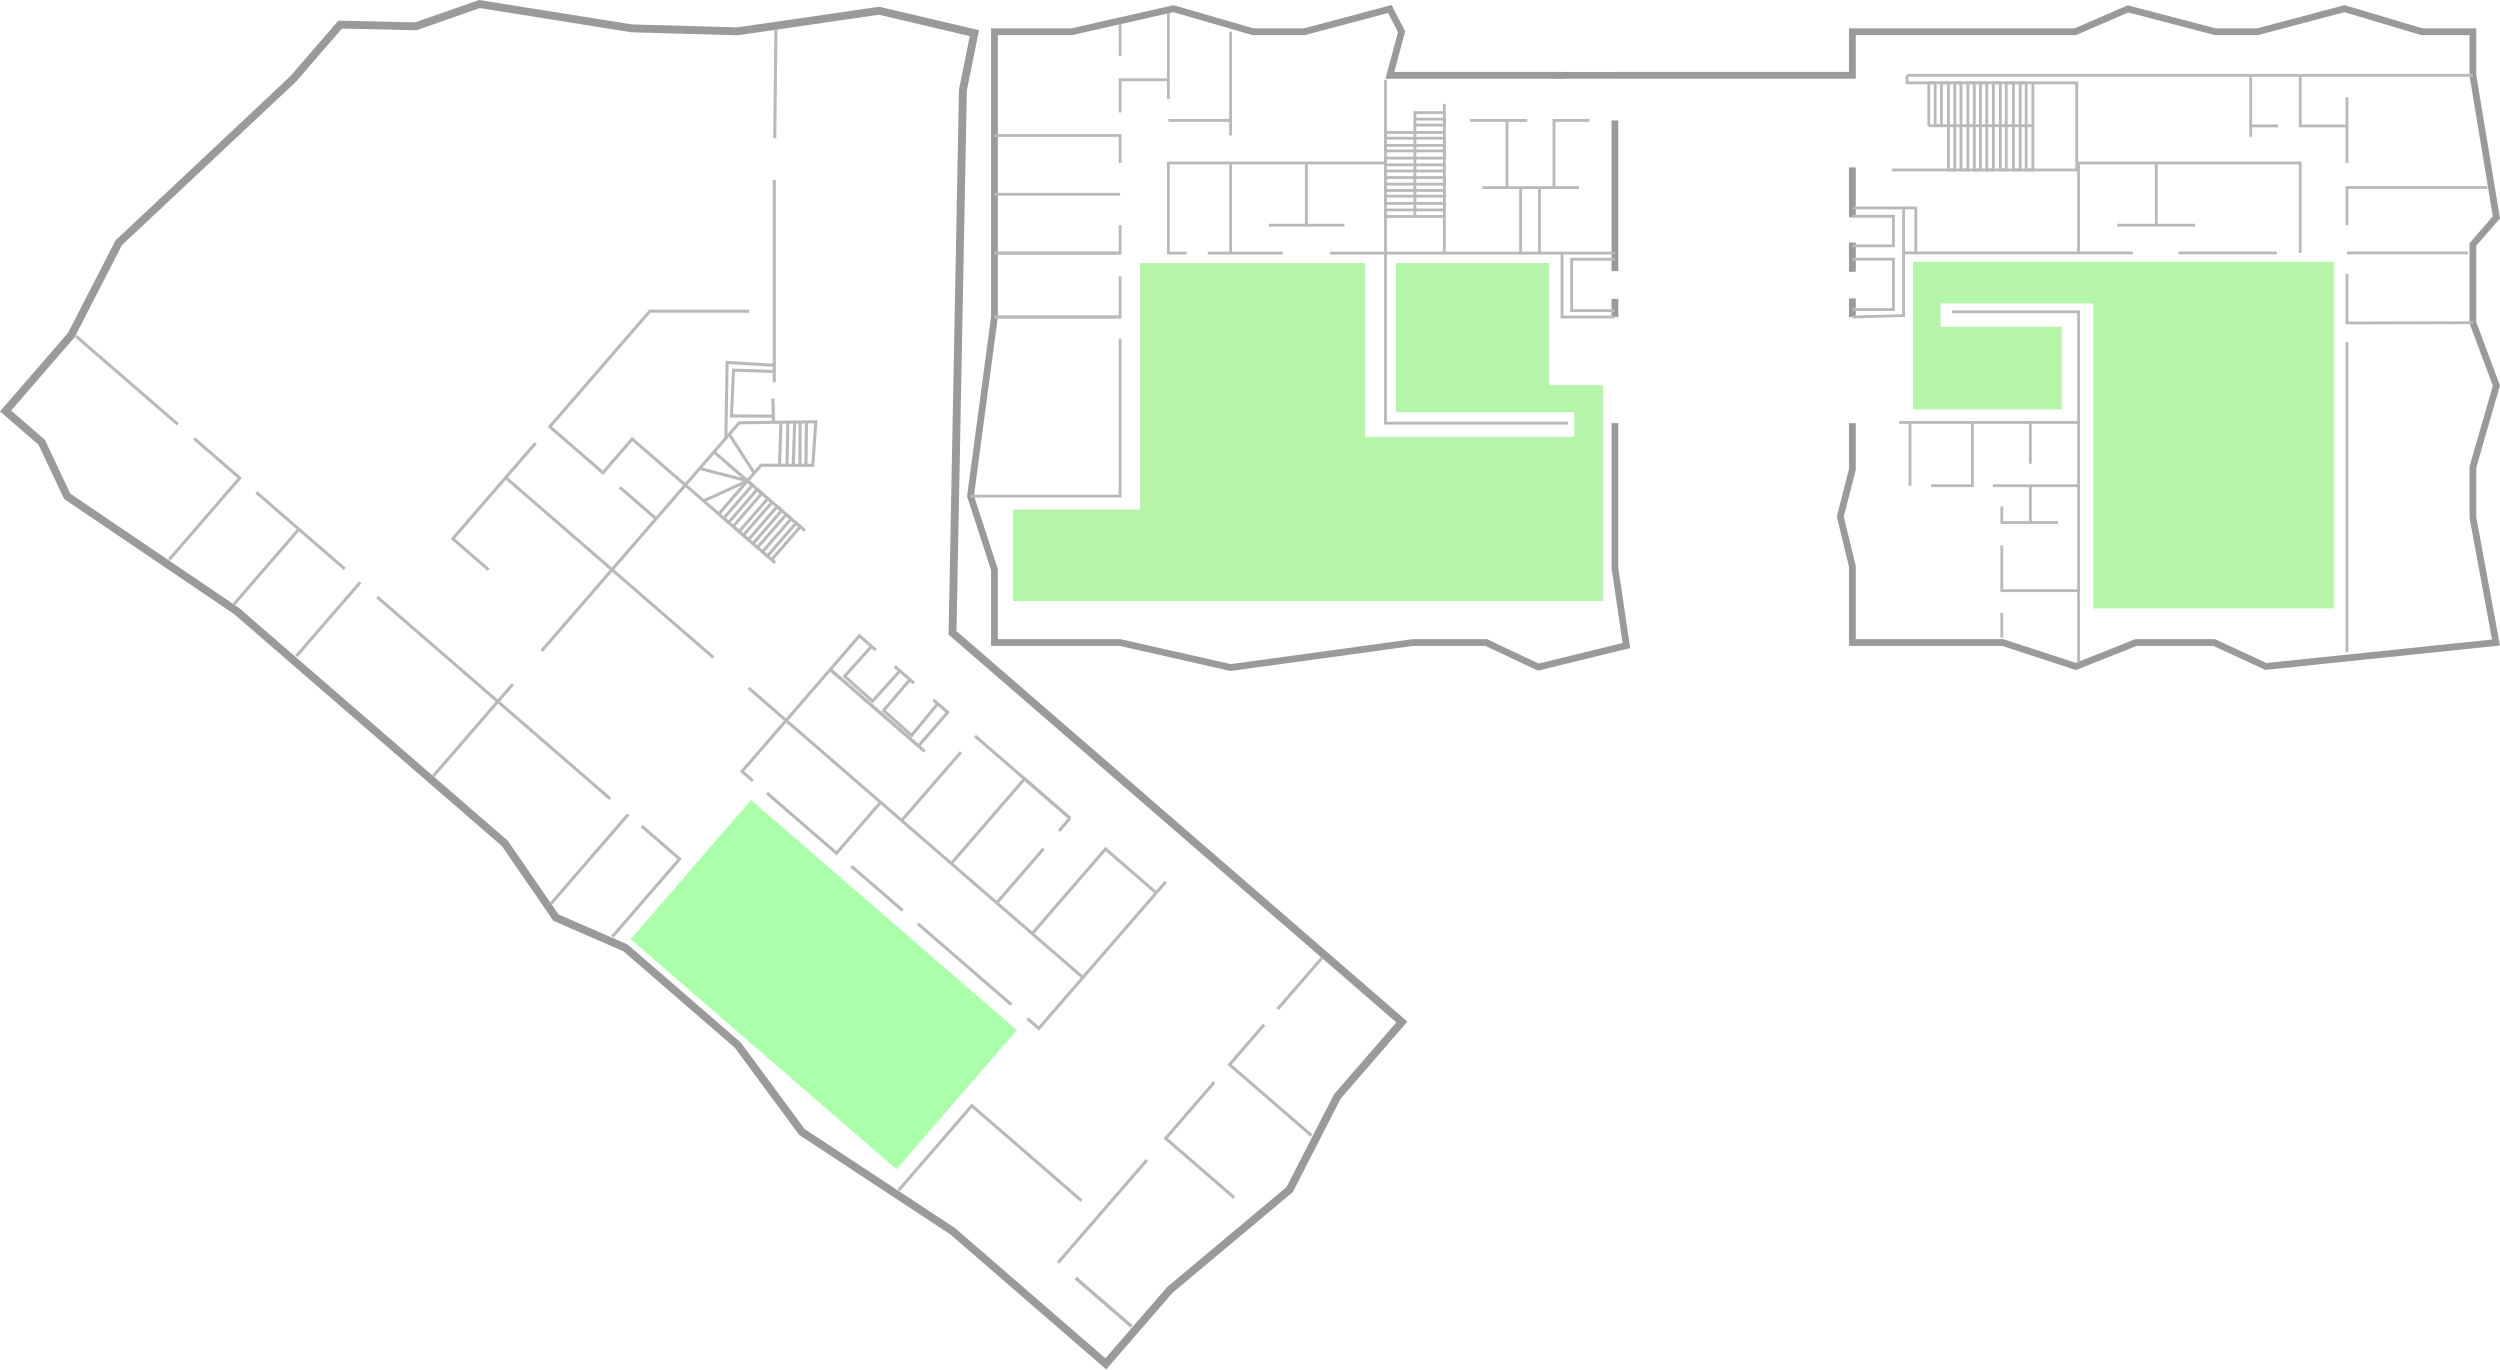
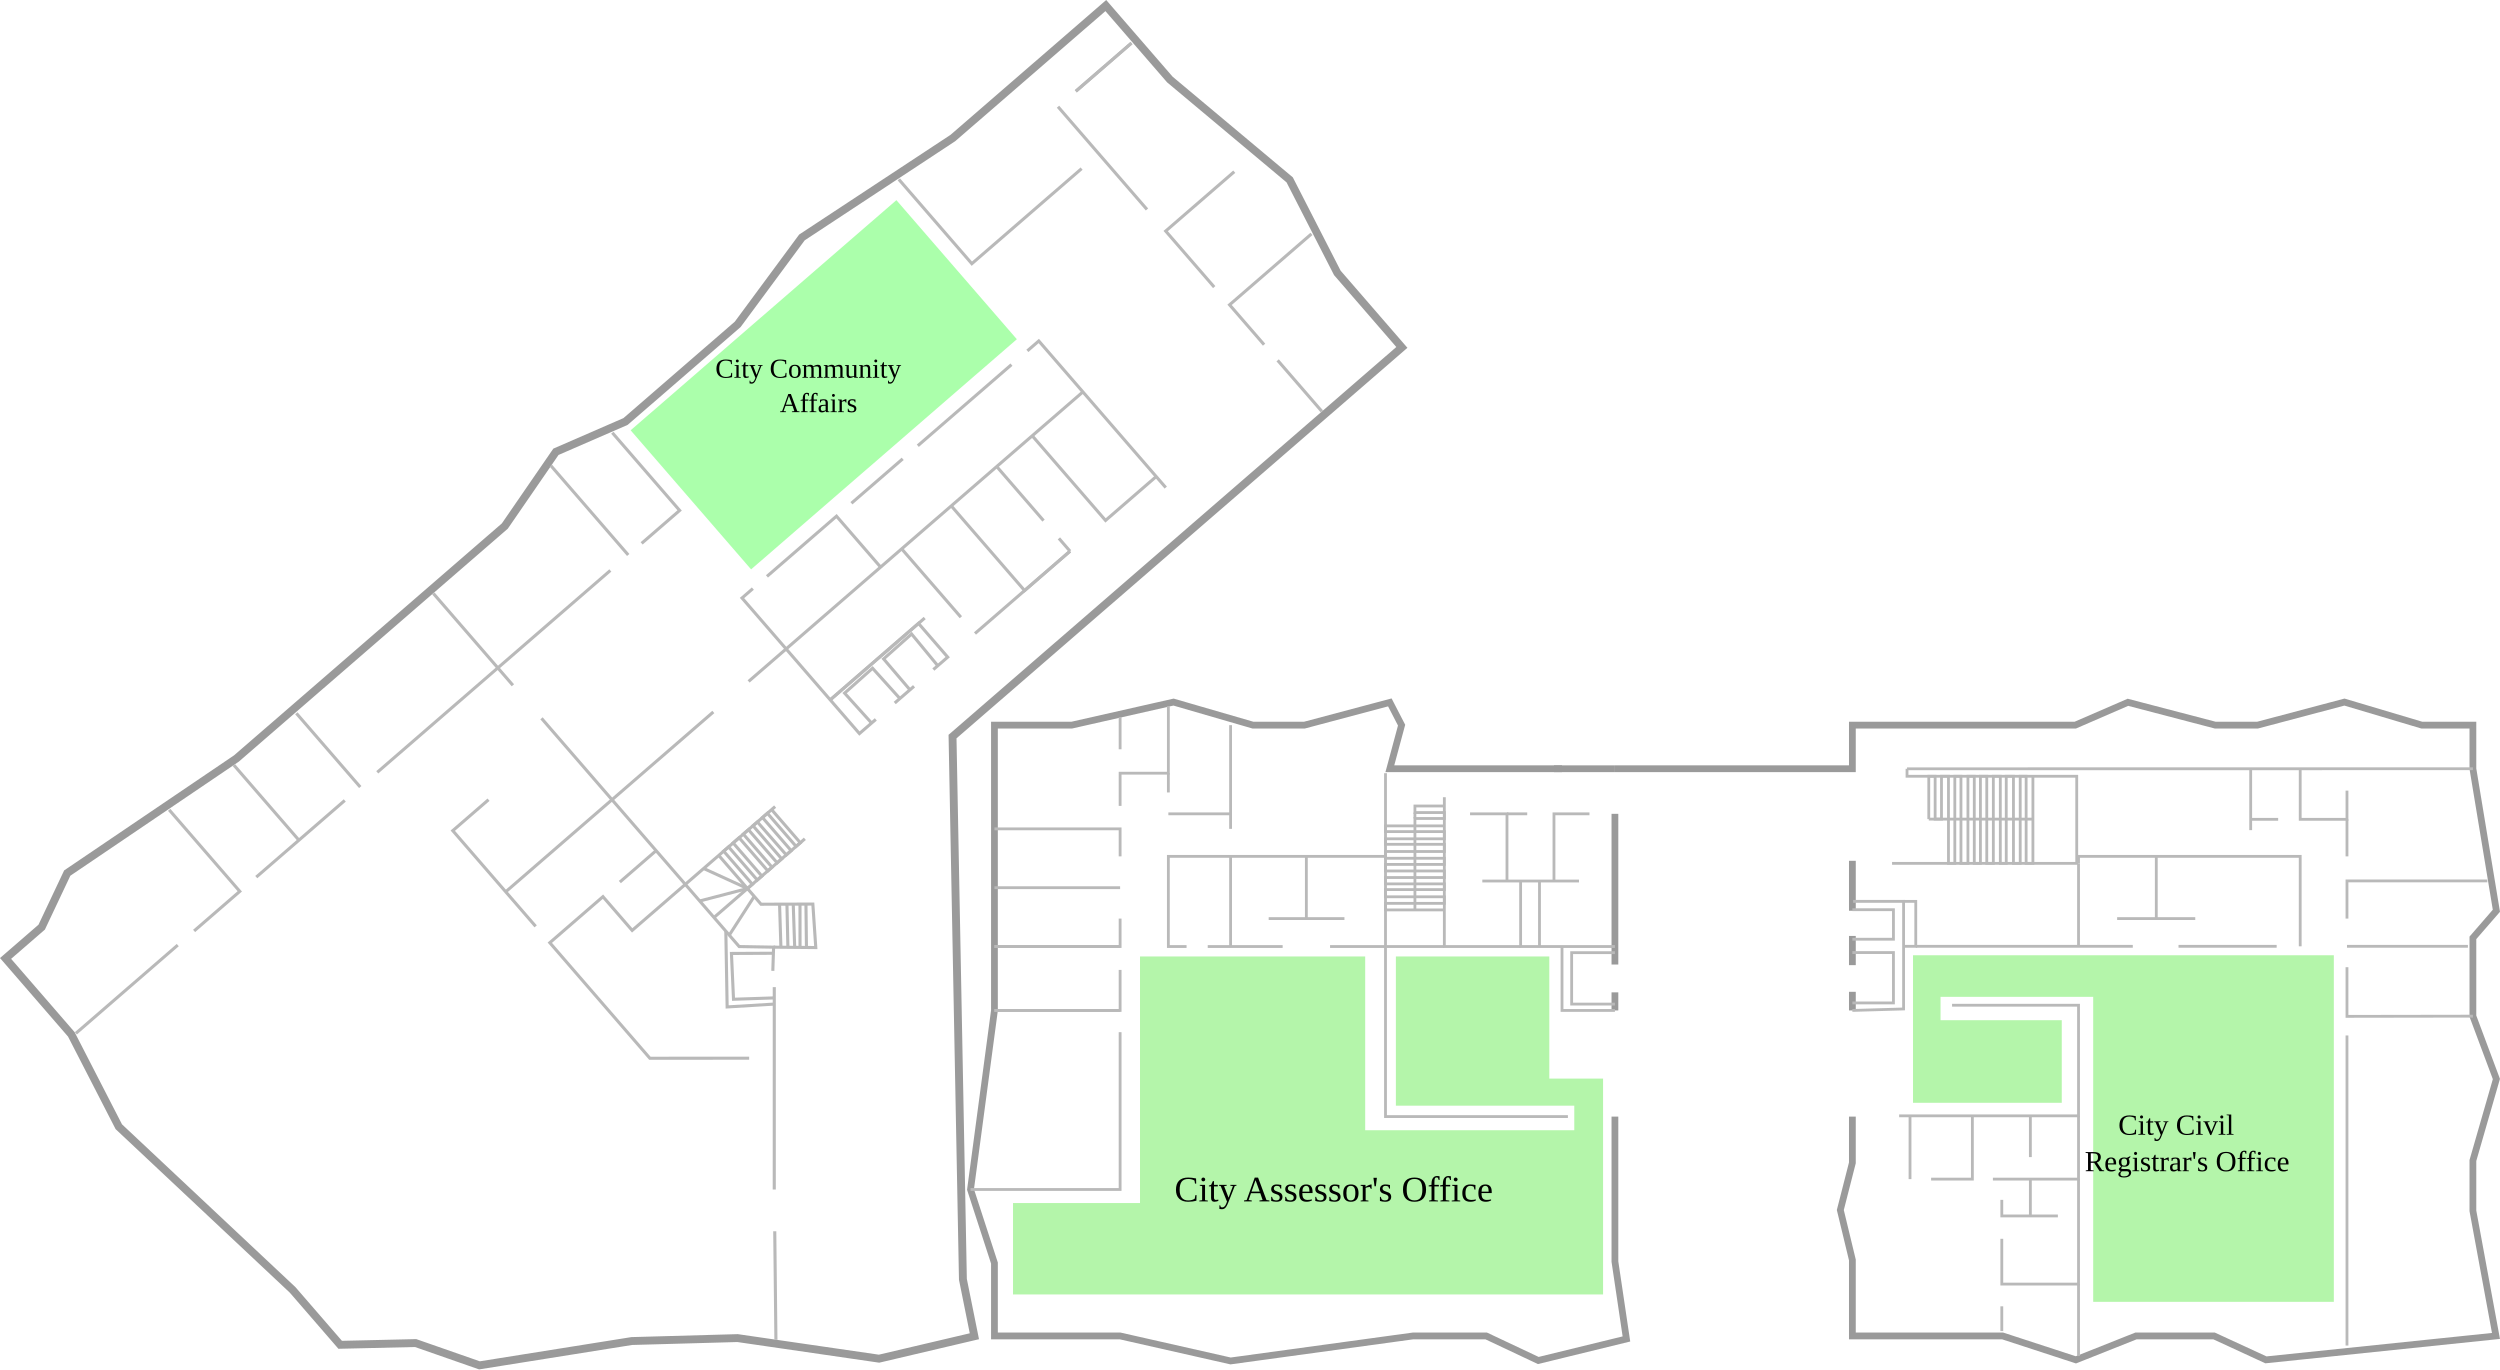
<svg xmlns="http://www.w3.org/2000/svg" width="272.129mm" height="149.062mm" viewBox="0 0 1028.519 563.383" version="1.1" id="svg1" xml:space="preserve">
  <defs id="defs1" />
  <g id="layer1" transform="translate(-36.9532,-157.51)">
-     <g id="g3" transform="matrix(1.126438,0,0,1.126438,-4.672309,-45.20174)">
-       <g id="g1" transform="matrix(0.5453988,0,0,0.5453988,367.3611,73.90364)">
+     <g id="g3" transform="matrix(1.126438,0,0,-1.126438,-4.672309,923.6049)">
+       <g id="g1" transform="matrix(0.5453988,0,0,-0.5453988,367.3611,532.9042)">
        <g id="layer2">
          <path style="fill:#6bec56;fill-opacity:0;stroke:#9a9a9a;stroke-width:4.535;stroke-dasharray:none;stroke-opacity:1" d="M 440.198,244.901 H 324.905 l 7.866,-29.195 -7.866,-15.235 -57.257,15.235 H 233.279 L 180.062,200.257 111.821,215.706 H 60.129 V 406.751 L 44.094,526.65 60.129,575.934 v 48.79 h 84.147 l 73.98,16.751 122.173,-16.751 h 49.005 l 34.875,16.45 59.026,-14.431 -7.706,-51.811 v -97.108" id="path25" />
          <path style="fill:#6bec56;fill-opacity:0;stroke:#9a9a9a;stroke-width:4.535;stroke-dasharray:none;stroke-opacity:1" d="M 475.629,406.751 V 394.646" id="path26" />
          <path style="fill:#6bec56;fill-opacity:0;stroke:#9a9a9a;stroke-width:4.535;stroke-dasharray:none;stroke-opacity:1" d="M 475.629,376.006 V 275.088" id="path27" />
          <path style="fill:#6bec56;fill-opacity:0;stroke:#9a9a9a;stroke-width:4.535;stroke-dasharray:none;stroke-opacity:1" d="M 475.629,244.901 H 434.812" id="path28" />
          <path style="fill:#6bec56;fill-opacity:0;stroke:#b9b9b9;stroke-width:1.89;stroke-dasharray:none;stroke-opacity:1" d="m 458.583,275.088 h -23.77 v 44.998" id="path29" />
          <path style="fill:#6bec56;fill-opacity:0;stroke:#b9b9b9;stroke-width:1.89;stroke-dasharray:none;stroke-opacity:1" d="M 451.568,320.086 H 386.829" id="path30" />
          <path style="fill:#6bec56;fill-opacity:0;stroke:#b9b9b9;stroke-width:1.89;stroke-dasharray:none;stroke-opacity:1" d="m 378.611,275.088 h 24.738 v 44.998" id="path31" />
          <path style="fill:#6bec56;fill-opacity:0;stroke:#b9b9b9;stroke-width:1.89;stroke-dasharray:none;stroke-opacity:1" d="m 403.35,275.088 h 13.544" id="path32" />
          <path style="fill:#6bec56;fill-opacity:0;stroke:#b9b9b9;stroke-width:1.89;stroke-dasharray:none;stroke-opacity:1" d="m 412.484,320.086 v 43.864 h 63.145" id="path33" />
          <path style="fill:#6bec56;fill-opacity:0;stroke:#b9b9b9;stroke-width:1.89;stroke-dasharray:none;stroke-opacity:1" d="m 425.111,320.086 v 43.864" id="path34" />
          <path style="fill:#6bec56;fill-opacity:0;stroke:#b9b9b9;stroke-width:1.89;stroke-dasharray:none;stroke-opacity:1" d="M 412.484,363.95 H 361.399 v -99.984" id="path35" />
          <path style="fill:#6bec56;fill-opacity:0;stroke:#b9b9b9;stroke-width:1.89;stroke-dasharray:none;stroke-opacity:1" d="M 361.399,363.95 H 321.999 V 247.877" id="path36" />
          <path style="fill:#6bec56;fill-opacity:0;stroke:#b9b9b9;stroke-width:1.89;stroke-dasharray:none;stroke-opacity:1" d="M 321.999,303.575 H 176.589 v 60.375 h 12.188" id="path37" />
          <path style="fill:#6bec56;fill-opacity:0;stroke:#b9b9b9;stroke-width:1.89;stroke-dasharray:none;stroke-opacity:1" d="m 202.95,363.95 h 50.171" id="path38" />
          <path style="fill:#6bec56;fill-opacity:0;stroke:#b9b9b9;stroke-width:1.89;stroke-dasharray:none;stroke-opacity:1" d="M 218.257,363.95 V 303.575" id="path39" />
          <path style="fill:#6bec56;fill-opacity:0;stroke:#b9b9b9;stroke-width:1.89;stroke-dasharray:none;stroke-opacity:1" d="m 268.994,303.575 v 41.667 H 243.767" id="path40" />
          <path style="fill:#6bec56;fill-opacity:0;stroke:#b9b9b9;stroke-width:1.89;stroke-dasharray:none;stroke-opacity:1" d="M 294.505,345.242 H 268.994" id="path41" />
          <path style="fill:#6bec56;fill-opacity:0;stroke:#b9b9b9;stroke-width:1.89;stroke-dasharray:none;stroke-opacity:1" d="m 284.867,363.95 h 37.132" id="path42" />
          <path style="fill:#6bec56;fill-opacity:0;stroke:#b9b9b9;stroke-width:1.89;stroke-dasharray:none;stroke-opacity:1" d="M 144.276,231.862 V 210.351" id="path43" />
          <path style="fill:#6bec56;fill-opacity:0;stroke:#b9b9b9;stroke-width:1.89;stroke-dasharray:none;stroke-opacity:1" d="m 176.589,203.035 v 44.842 h -32.313 v 21.901" id="path44" />
          <path style="fill:#6bec56;fill-opacity:0;stroke:#b9b9b9;stroke-width:1.89;stroke-dasharray:none;stroke-opacity:1" d="m 176.589,247.877 v 12.897" id="path45" />
          <path style="fill:#6bec56;fill-opacity:0;stroke:#b9b9b9;stroke-width:1.89;stroke-dasharray:none;stroke-opacity:1" d="m 176.589,275.088 h 41.667 v -59.383" id="path46" />
          <path style="fill:#6bec56;fill-opacity:0;stroke:#b9b9b9;stroke-width:1.89;stroke-dasharray:none;stroke-opacity:1" d="m 218.257,275.088 v 10.062" id="path47" />
          <path style="fill:#6bec56;fill-opacity:0;stroke:#b9b9b9;stroke-width:1.89;stroke-dasharray:none;stroke-opacity:1" d="m 60.129,285.151 h 84.147 v 18.424" id="path48" />
          <path style="fill:#6bec56;fill-opacity:0;stroke:#b9b9b9;stroke-width:1.89;stroke-dasharray:none;stroke-opacity:1" d="M 144.276,324.55 H 60.129" id="path49" />
          <path style="fill:#6bec56;fill-opacity:0;stroke:#b9b9b9;stroke-width:1.89;stroke-dasharray:none;stroke-opacity:1" d="M 144.276,363.95 H 60.129" id="path50" />
          <path style="fill:#6bec56;fill-opacity:0;stroke:#b9b9b9;stroke-width:1.89;stroke-dasharray:none;stroke-opacity:1" d="M 144.276,406.751 H 60.129" id="path51" />
          <path style="fill:#6bec56;fill-opacity:0;stroke:#b9b9b9;stroke-width:1.89;stroke-dasharray:none;stroke-opacity:1" d="M 144.276,421.303 V 526.65 H 44.094" id="path52" />
          <path style="fill:#6bec56;fill-opacity:0;stroke:#b9b9b9;stroke-width:1.89" d="m 144.276,345.242 v 18.708 H 60.129" id="path1" />
          <path style="fill:#6bec56;fill-opacity:0;stroke:#b9b9b9;stroke-width:1.89" d="m 144.276,379.613 v 27.137 H 60.129" id="path2" />
          <path style="fill:#6bec56;fill-opacity:0;stroke:#b9b9b9;stroke-width:1.89" d="M 321.999,363.95 V 477.824 H 444.152" id="path3" />
          <path style="fill:#6bec56;fill-opacity:0;stroke:#b9b9b9;stroke-width:1.89" d="m 440.198,363.95 v 42.801 h 35.431" id="path4" />
          <path style="fill:#6bec56;fill-opacity:0;stroke:#9a9a9a;stroke-width:4.535;stroke-dasharray:none;stroke-opacity:1" d="m 475.629,244.901 h 159.016 v -29.195 h 149.236 l 35.29,-15.306 58.532,15.306 h 28.203 l 58.249,-15.448 51.871,15.448 h 34.156 v 29.195 l 15.731,95.098 -15.731,18.141 v 52.438 l 15.731,42.092 -15.731,54.564 v 33.731 l 15.448,83.76 -154.055,16.015 -34.723,-16.015 h -52.297 l -40.25,16.015 -49.037,-16.015 H 634.645 v -50.879 l -8.078,-33.447 8.078,-31.605 v -30.969" id="path53" />
          <path style="fill:#6bec56;fill-opacity:0;stroke:#9a9a9a;stroke-width:4.535;stroke-dasharray:none;stroke-opacity:1" d="M 634.645,406.751 V 394.279" id="path54" />
          <path style="fill:#6bec56;fill-opacity:0;stroke:#9a9a9a;stroke-width:4.535;stroke-dasharray:none;stroke-opacity:1" d="M 634.645,376.422 V 356.864" id="path55" />
          <path style="fill:#6bec56;fill-opacity:0;stroke:#9a9a9a;stroke-width:4.535;stroke-dasharray:none;stroke-opacity:1" d="M 634.645,339.998 V 306.551" id="path56" />
          <path style="fill:#6bec56;fill-opacity:0;stroke:#b9b9b9;stroke-width:1.89;stroke-dasharray:none;stroke-opacity:1" d="m 671.238,244.925 378.944,-0.024" id="path80" />
          <path style="fill:#6bec56;fill-opacity:0;stroke:#b9b9b9;stroke-width:1.89;stroke-dasharray:none;stroke-opacity:1" d="m 671.238,244.925 v 5.011 h 113.644 v 58.325 H 661.217" id="path81" />
          <path style="fill:#6bec56;fill-opacity:0;stroke:#b9b9b9;stroke-width:1.89;stroke-dasharray:none;stroke-opacity:1" d="m 635.161,333.715 h 33.772 v 72.044 l -34.289,0.992" id="path85" />
          <path style="fill:#6bec56;fill-opacity:0;stroke:#b9b9b9;stroke-width:1.89;stroke-dasharray:none;stroke-opacity:1" d="m 668.933,333.715 h 8.158 v 30.093 h -8.158" id="path86" />
          <path style="fill:#6bec56;fill-opacity:0;stroke:#b9b9b9;stroke-width:1.89;stroke-dasharray:none;stroke-opacity:1" d="M 677.091,363.808 H 822.43" id="path87" />
          <path style="fill:#6bec56;fill-opacity:0;stroke:#b9b9b9;stroke-width:1.89;stroke-dasharray:none;stroke-opacity:1" d="m 853.043,363.808 h 65.726" id="path88" />
          <path style="fill:#6bec56;fill-opacity:0;stroke:#b9b9b9;stroke-width:1.89;stroke-dasharray:none;stroke-opacity:1" d="M 934.535,363.808 V 303.575 H 784.882" id="path89" />
          <path style="fill:#6bec56;fill-opacity:0;stroke:#b9b9b9;stroke-width:1.89;stroke-dasharray:none;stroke-opacity:1" d="m 786.084,308.261 v 55.548" id="path90" />
          <path style="fill:#6bec56;fill-opacity:0;stroke:#b9b9b9;stroke-width:1.89;stroke-dasharray:none;stroke-opacity:1" d="m 786.084,308.261 v -4.685" id="path91" />
          <path style="fill:#6bec56;fill-opacity:0;stroke:#b9b9b9;stroke-width:1.89;stroke-dasharray:none;stroke-opacity:1" d="m 811.94,345.242 h 52.312" id="path92" />
          <path style="fill:#6bec56;fill-opacity:0;stroke:#b9b9b9;stroke-width:1.89;stroke-dasharray:none;stroke-opacity:1" d="M 838.162,345.242 V 303.575" id="path93" />
          <path style="fill:#6bec56;fill-opacity:0;stroke:#b9b9b9;stroke-width:1.89;stroke-dasharray:none;stroke-opacity:1" d="m 665.966,477.33 h 120.118 v -74.066 h -84.687" id="path94" />
          <path style="fill:#6bec56;fill-opacity:0;stroke:#b9b9b9;stroke-width:1.89;stroke-dasharray:none;stroke-opacity:1" d="m 673.243,477.33 v 42.376" id="path95" />
          <path style="fill:#6bec56;fill-opacity:0;stroke:#b9b9b9;stroke-width:1.89;stroke-dasharray:none;stroke-opacity:1" d="m 687.367,519.706 h 27.636 v -42.376" id="path96" />
          <path style="fill:#6bec56;fill-opacity:0;stroke:#b9b9b9;stroke-width:1.89;stroke-dasharray:none;stroke-opacity:1" d="m 753.836,477.33 v 27.636" id="path97" />
          <path style="fill:#6bec56;fill-opacity:0;stroke:#b9b9b9;stroke-width:1.89;stroke-dasharray:none;stroke-opacity:1" d="m 728.75,519.706 h 57.334 v -42.376" id="path98" />
          <path style="fill:#6bec56;fill-opacity:0;stroke:#b9b9b9;stroke-width:1.89;stroke-dasharray:none;stroke-opacity:1" d="m 786.084,519.706 v 24.66 45.635 h -51.382 v -30.329" id="path99" />
          <path style="fill:#6bec56;fill-opacity:0;stroke:#b9b9b9;stroke-width:1.89;stroke-dasharray:none;stroke-opacity:1" d="M 772.26,544.366 H 734.703 V 533.595" id="path100" />
          <path style="fill:#6bec56;fill-opacity:0;stroke:#b9b9b9;stroke-width:1.89;stroke-dasharray:none;stroke-opacity:1" d="M 753.836,544.366 V 519.706" id="path101" />
          <path style="fill:#6bec56;fill-opacity:0;stroke:#b9b9b9;stroke-width:1.89;stroke-dasharray:none;stroke-opacity:1" d="m 786.084,590.001 v 48.187" id="path102" />
          <path style="fill:#6bec56;fill-opacity:0;stroke:#b9b9b9;stroke-width:1.89;stroke-dasharray:none;stroke-opacity:1" d="m 734.703,604.883 v 16.582" id="path103" />
          <path style="fill:#6bec56;fill-opacity:0;stroke:#b9b9b9;stroke-width:1.89;stroke-dasharray:none;stroke-opacity:1" d="m 901.371,244.925 v 41.088" id="path104" />
          <path style="fill:#6bec56;fill-opacity:0;stroke:#b9b9b9;stroke-width:1.89;stroke-dasharray:none;stroke-opacity:1" d="m 901.371,278.773 h 18.4" id="path105" />
          <path style="fill:#6bec56;fill-opacity:0;stroke:#b9b9b9;stroke-width:1.89;stroke-dasharray:none;stroke-opacity:1" d="m 934.535,244.925 v 33.848 h 31.321 V 259.556" id="path106" />
          <path style="fill:#6bec56;fill-opacity:0;stroke:#b9b9b9;stroke-width:1.89;stroke-dasharray:none;stroke-opacity:1" d="m 965.856,278.773 v 24.802" id="path107" />
          <path style="fill:#6bec56;fill-opacity:0;stroke:#b9b9b9;stroke-width:1.89;stroke-dasharray:none;stroke-opacity:1" d="m 965.856,345.242 v -25.227 h 94.015" id="path108" />
          <path style="fill:#6bec56;fill-opacity:0;stroke:#b9b9b9;stroke-width:1.89;stroke-dasharray:none;stroke-opacity:1" d="m 965.856,363.808 h 80.987" id="path109" />
          <path style="fill:#6bec56;fill-opacity:0;stroke:#b9b9b9;stroke-width:1.89;stroke-dasharray:none;stroke-opacity:1" d="m 965.856,377.81 v 32.91 l 84.326,-0.142" id="path110" />
          <path style="fill:#6bec56;fill-opacity:0;stroke:#b9b9b9;stroke-width:1.89;stroke-dasharray:none;stroke-opacity:1" d="M 965.856,423.508 V 631.152" id="path111" />
          <path style="fill:#b9b9b9;fill-opacity:0;stroke:#b9b9b9;stroke-width:1.89" d="m 361.399,269.845 h -19.7 v 4.393 h 19.7 v 3.968 h -19.7 v 61.225" id="path21" />
          <path style="fill:#b9b9b9;fill-opacity:0;stroke:#b9b9b9;stroke-width:1.89" d="m 341.699,274.238 v 3.968" id="path22" />
          <path style="fill:#b9b9b9;fill-opacity:0;stroke:#b9b9b9;stroke-width:1.89" d="m 361.399,283.167 h -39.4 v 3.827 h 39.4 v 4.819 h -39.4 v 3.685 h 39.4 v 4.819 h -39.4 v 4.535 h 39.4 v 4.11 h -39.4 v 4.393 h 39.4 v 4.393 h -39.4 v 4.252 h 39.4 v 3.827 h -39.4 v 4.819 h 39.4 v 4.393 h -39.4 v 4.393 h 39.4" id="path23" />
          <path style="fill:#b9b9b9;fill-opacity:0;stroke:#b9b9b9;stroke-width:1.89" d="m 685.808,278.631 h 69.729" id="path57" />
          <path style="fill:#b9b9b9;fill-opacity:0;stroke:#b9b9b9;stroke-width:1.89" d="M 685.808,278.631 V 249.936 h 4.252 v 28.696 h 4.252 V 249.936 h 4.677 v 28.696 29.629 h 4.252 V 249.936 h 4.11 v 58.325 h 4.677 V 249.936 h 4.252 v 58.325 h 4.11 V 249.936 h 4.252 v 58.325 h 4.393 V 249.936 h 4.677 v 58.325 h 3.968 V 249.936 h 4.819 v 58.325 h 4.535 V 249.936 h 3.968 v 58.325 h 4.535 V 249.936" id="path58" />
          <path style="fill:#b9b9b9;fill-opacity:0;stroke:#b9b9b9;stroke-width:1.89" d="m 475.629,402.499 h -28.972 v -34.439 h 28.972" id="path61" />
          <path style="fill:#b9b9b9;fill-opacity:0;stroke:#b9b9b9;stroke-width:1.89" d="m 634.645,401.72 h 27.495 v -33.731 h -27.495" id="path66" />
          <path style="fill:#b9b9b9;fill-opacity:0;stroke:#b9b9b9;stroke-width:1.89" d="m 634.645,359.06 h 27.495 v -19.771 h -27.495" id="path67" />
        </g>
        <g id="layer3">
          <path class="rooms" data-floorlocation="Second Floor" data-roomname="Lipa City Assesor_s Office" style="opacity:1;fill:#6bec56;fill-opacity:0.5;stroke:#b9b9b9;stroke-width:1.89;stroke-dasharray:none;stroke-opacity:0" d="M 431.695,370.611 H 328.944 v 99.916 h 119.474 v 16.44 H 308.394 V 370.611 H 157.598 V 535.721 H 72.563 v 61.225 H 467.693 V 452.386 h -35.998 z" id="path123" />
          <path class="rooms" data-floorlocation="Second Floor" data-roomname="Lipa City Civil Registrar_s Office" style="opacity:1;fill:#6bec56;fill-opacity:0.5;stroke:#b9b9b9;stroke-width:1.889;stroke-dasharray:none;stroke-opacity:0" d="m 675.247,468.604 h 99.613 v -55.319 h -81.174 v -15.633 H 795.906 V 601.89 H 957.051 V 369.792 H 675.247 Z" id="path132" />
        </g>
      </g>
      <g id="g2" transform="matrix(0.4525668,0.3919479,-0.3919479,0.4525668,242.3039,-28.88852)">
        <g id="layer2-4" style="stroke:#9a9a9a;stroke-width:4.535;stroke-dasharray:none;stroke-opacity:1">
          <path style="fill:#59ff59;fill-opacity:0;stroke:#9a9a9a;stroke-width:4.811;stroke-dasharray:none;stroke-opacity:1" d="m 135.788,363.721 35.481,-29.317 20.541,-35.781 79.943,-49.613 49.965,-40.893 57.022,-66 52.92,-27.731 17.44,30.829 211.981,254.437 h 362.624 v 60.137 l 15.185,61.941 -15.185,94.114 v 59.686 H 900.274 l -109.316,14.433 -64.329,-14.433 h -90.506 l -44.2,13.831 -53.221,-13.831 H 322.142 l -123.813,14.733 -33.376,-14.733 H 135.788 V 614.244 l -14.992,-61.544 14.992,-144.692 z" id="path17" />
          <path style="fill:#59ff59;fill-opacity:0;stroke:#b9b9b9;stroke-width:1.89;stroke-dasharray:none;stroke-opacity:1" d="m 961.26,402.074 v 41.242" id="path47-7" />
          <path style="fill:#59ff59;fill-opacity:0;stroke:#b9b9b9;stroke-width:1.89;stroke-dasharray:none;stroke-opacity:1" d="m 961.26,455.93 v 32.172 h 66.105" id="path48-8" />
          <path style="fill:#59ff59;fill-opacity:0;stroke:#b9b9b9;stroke-width:1.89;stroke-dasharray:none;stroke-opacity:1" d="m 961.26,502.415 v 45.21 h 55.334" id="path49-3" />
          <path style="fill:#59ff59;fill-opacity:0;stroke:#b9b9b9;stroke-width:1.89;stroke-dasharray:none;stroke-opacity:1" d="m 961.26,565.058 v 82.931" id="path50-5" />
          <path style="fill:#59ff59;fill-opacity:0;stroke:#b9b9b9;stroke-width:1.89;stroke-dasharray:none;stroke-opacity:1" d="m 975.635,647.989 h 44.927" id="path51-1" />
          <path style="fill:#59ff59;fill-opacity:0;stroke:#b9b9b9;stroke-width:1.89;stroke-dasharray:none;stroke-opacity:1" d="m 858.84,429.32 v 118.306 h -9.22" id="path52-2" />
          <path style="fill:#59ff59;fill-opacity:0;stroke:#b9b9b9;stroke-width:1.89;stroke-dasharray:none;stroke-opacity:1" d="M 836.793,547.626 H 761.205" id="path53-0" />
          <path style="fill:#59ff59;fill-opacity:0;stroke:#b9b9b9;stroke-width:1.89;stroke-dasharray:none;stroke-opacity:1" d="M 749.017,547.626 H 707.633" id="path54-1" />
          <path style="fill:#59ff59;fill-opacity:0;stroke:#b9b9b9;stroke-width:1.89;stroke-dasharray:none;stroke-opacity:1" d="m 695.587,506.525 v 41.1 h -56.123" id="path55-6" />
          <path style="fill:#59ff59;fill-opacity:0;stroke:#b9b9b9;stroke-width:1.89;stroke-dasharray:none;stroke-opacity:1" d="m 628.096,547.626 h -8.757 V 438.214 h 13.217" id="path56-4" />
          <path style="fill:#59ff59;fill-opacity:0;stroke:#b9b9b9;stroke-width:1.89;stroke-dasharray:none;stroke-opacity:1" d="m 647.825,438.214 h 15.59" id="path57-0" />
          <path style="fill:#59ff59;fill-opacity:0;stroke:#b9b9b9;stroke-width:1.89;stroke-dasharray:none;stroke-opacity:1" d="m 679.005,438.214 h 11.575 v 27.211 h -71.241" id="path58-6" />
          <path style="fill:#59ff59;fill-opacity:0;stroke:#b9b9b9;stroke-width:1.89;stroke-dasharray:none;stroke-opacity:1" d="M 589.062,506.525 H 858.84" id="path59" />
          <path style="fill:#59ff59;fill-opacity:0;stroke:#b9b9b9;stroke-width:1.89;stroke-dasharray:none;stroke-opacity:1" d="m 817.953,506.525 v -68.311 h 40.888" id="path60" />
          <path style="fill:#59ff59;fill-opacity:0;stroke:#b9b9b9;stroke-width:1.89;stroke-dasharray:none;stroke-opacity:1" d="m 789.291,438.214 v 10.347" id="path61-1" />
          <path style="fill:#59ff59;fill-opacity:0;stroke:#b9b9b9;stroke-width:1.89;stroke-dasharray:none;stroke-opacity:1" d="m 789.291,462.892 v 43.633" id="path62" />
          <path style="fill:#59ff59;fill-opacity:0;stroke:#b9b9b9;stroke-width:1.89;stroke-dasharray:none;stroke-opacity:1" d="m 752.613,506.525 v -68.311 h 36.679" id="path63" />
          <path style="fill:#59ff59;fill-opacity:0;stroke:#b9b9b9;stroke-width:1.89;stroke-dasharray:none;stroke-opacity:1" d="M 789.291,438.214 H 712.594" id="path64" />
          <path style="fill:#59ff59;fill-opacity:0;stroke:#b9b9b9;stroke-width:1.89;stroke-dasharray:none;stroke-opacity:1" d="m 712.594,451.367 v 55.158" id="path65" />
          <path style="fill:#59ff59;fill-opacity:0;stroke:#b9b9b9;stroke-width:1.89;stroke-dasharray:none;stroke-opacity:1" d="M 695.587,465.425 H 619.339" id="path66-8" />
          <path style="fill:#59ff59;fill-opacity:0;stroke:#b9b9b9;stroke-width:1.89;stroke-dasharray:none;stroke-opacity:1" d="m 421.904,555.846 c -1.804,0 -28.862,0 -28.862,0 v -77.22" id="path67-9" />
          <path style="fill:#59ff59;fill-opacity:0;stroke:#b9b9b9;stroke-width:1.89;stroke-dasharray:none;stroke-opacity:1" d="m 393.042,506.525 h 85.784 v 65.701" id="path68" />
          <path style="fill:#59ff59;fill-opacity:0;stroke:#b9b9b9;stroke-width:1.89;stroke-dasharray:none;stroke-opacity:1" d="m 478.826,598.883 v 74.159" id="path69" />
          <path style="fill:#59ff59;fill-opacity:0;stroke:#b9b9b9;stroke-width:1.89;stroke-dasharray:none;stroke-opacity:1" d="m 138.296,612.913 h 82.228" id="path70" />
          <path style="fill:#59ff59;fill-opacity:0;stroke:#b9b9b9;stroke-width:1.89;stroke-dasharray:none;stroke-opacity:1" d="m 233.705,612.913 h 36.875 v 65.808" id="path71" />
          <path style="fill:#59ff59;fill-opacity:0;stroke:#b9b9b9;stroke-width:1.89;stroke-dasharray:none;stroke-opacity:1" d="m 283.875,612.913 h 71.429" id="path72" />
          <path style="fill:#59ff59;fill-opacity:0;stroke:#b9b9b9;stroke-width:1.89;stroke-dasharray:none;stroke-opacity:1" d="m 318.282,612.913 v 60.706" id="path73" />
          <path style="fill:#59ff59;fill-opacity:0;stroke:#b9b9b9;stroke-width:1.89;stroke-dasharray:none;stroke-opacity:1" d="M 367.788,672.441 V 612.913" id="path74" />
          <path style="fill:#59ff59;fill-opacity:0;stroke:#b9b9b9;stroke-width:1.89;stroke-dasharray:none;stroke-opacity:1" d="M 381.524,612.913 H 569.621" id="path75" />
          <path style="fill:#59ff59;fill-opacity:0;stroke:#b9b9b9;stroke-width:1.89;stroke-dasharray:none;stroke-opacity:1" d="m 594.875,612.913 h 30.666 v 62.734" id="path76" />
          <path style="fill:#59ff59;fill-opacity:0;stroke:#b9b9b9;stroke-width:1.89;stroke-dasharray:none;stroke-opacity:1" d="m 584.052,612.913 v 72.155" id="path77" />
          <path style="fill:#59ff59;fill-opacity:0;stroke:#b9b9b9;stroke-width:1.89;stroke-dasharray:none;stroke-opacity:1" d="m 858.84,678.053 v -68.046 h 88.59" id="path78" />
          <path style="fill:#59ff59;fill-opacity:0;stroke:#b9b9b9;stroke-width:1.89;stroke-dasharray:none;stroke-opacity:1" d="M 1020.562,647.989 H 975.635" id="path79" />
          <path style="fill:#59ff59;fill-opacity:0;stroke:#b9b9b9;stroke-width:1.89;stroke-dasharray:none;stroke-opacity:1" d="m 338.723,192.011 42.801,50.508" id="path80-8" />
          <path style="fill:#59ff59;fill-opacity:0;stroke:#b9b9b9;stroke-width:1.89;stroke-dasharray:none;stroke-opacity:1" d="m 397.964,261.961 80.862,93.343" id="path81-4" />
          <path style="fill:#59ff59;fill-opacity:0;stroke:#b9b9b9;stroke-width:1.89;stroke-dasharray:none;stroke-opacity:1" d="M 438.852,332.558 393.042,372.17 v 93.255 h 42.892 v -27.211 h 115.376" id="path82" />
          <path style="fill:#59ff59;fill-opacity:0;stroke:#b9b9b9;stroke-width:1.89;stroke-dasharray:none;stroke-opacity:1" d="m 478.826,438.214 v -50.182 l 15.633,-14.03 -9.821,-10.623" id="path83" />
          <path style="fill:#59ff59;fill-opacity:0;stroke:#b9b9b9;stroke-width:1.89;stroke-dasharray:none;stroke-opacity:1" d="M 478.826,400.458 449.163,364.982 472.045,347.476" id="path84" />
          <path style="fill:#59ff59;fill-opacity:0;stroke:#b9b9b9;stroke-width:1.89;stroke-dasharray:none;stroke-opacity:1" d="m 478.826,438.214 v 68.311" id="path85-1" />
          <path style="fill:#59ff59;fill-opacity:0;stroke:#b9b9b9;stroke-width:1.89;stroke-dasharray:none;stroke-opacity:1" d="M 478.826,465.425 H 449.563" id="path86-4" />
          <path style="fill:#59ff59;fill-opacity:0;stroke:#b9b9b9;stroke-width:1.89;stroke-dasharray:none;stroke-opacity:1" d="M 478.826,506.525 H 560.601" id="path87-3" />
          <path style="fill:#59ff59;fill-opacity:0;stroke:#b9b9b9;stroke-width:1.89;stroke-dasharray:none;stroke-opacity:1" d="m 552.161,411.482 h -46.344 v -12.667 l 23.952,-20.621 -16.015,-21.228 -19.294,17.037" id="path99-9" />
          <path style="fill:#59ff59;fill-opacity:0;stroke:#b9b9b9;stroke-width:1.89;stroke-dasharray:none;stroke-opacity:1" d="m 548.476,438.214 v -26.732 h -3.401 v 26.732 h -3.968 v -26.732 h -3.955 l -0.155,26.732 h -3.543 v -26.732 h -3.685 v 26.732 h -4.11 v -26.732 h -3.401 v 26.732 h -4.819 v -26.732 h -3.685 v 26.732 h -3.968 v -26.732 h -3.968 v 26.732" id="path100-8" />
          <path style="fill:#59ff59;fill-opacity:0;stroke:#b9b9b9;stroke-width:1.89;stroke-dasharray:none;stroke-opacity:1" d="m 505.817,411.482 -12.194,26.732" id="path101-8" />
          <path style="fill:#59ff59;fill-opacity:0;stroke:#b9b9b9;stroke-width:1.89;stroke-dasharray:none;stroke-opacity:1" d="m 478.826,424.81 26.991,-13.329" id="path102-0" />
          <path style="fill:#59ff59;fill-opacity:0;stroke:#b9b9b9;stroke-width:1.89;stroke-dasharray:none;stroke-opacity:1" d="M 505.817,411.482 H 478.826" id="path103-8" />
          <path style="fill:#59ff59;fill-opacity:0;stroke:#b9b9b9;stroke-width:1.89;stroke-dasharray:none;stroke-opacity:1" d="m 505.817,405.148 -26.991,-7.897" id="path104-7" />
          <path style="fill:#59ff59;fill-opacity:0;stroke:#b9b9b9;stroke-width:1.89;stroke-dasharray:none;stroke-opacity:1" d="M 526.579,380.939 509.486,360.733" id="path105-7" />
          <path style="fill:#59ff59;fill-opacity:0;stroke:#b9b9b9;stroke-width:1.89;stroke-dasharray:none;stroke-opacity:1" d="m 523.826,383.309 -17.279,-19.981" id="path106-8" />
          <path style="fill:#59ff59;fill-opacity:0;stroke:#b9b9b9;stroke-width:1.89;stroke-dasharray:none;stroke-opacity:1" d="M 520.704,385.997 504.106,365.483" id="path107-3" />
          <path style="fill:#59ff59;fill-opacity:0;stroke:#b9b9b9;stroke-width:1.89;stroke-dasharray:none;stroke-opacity:1" d="M 517.793,388.504 501.001,368.226" id="path108-8" />
          <path style="fill:#59ff59;fill-opacity:0;stroke:#b9b9b9;stroke-width:1.89;stroke-dasharray:none;stroke-opacity:1" d="M 514.378,391.443 497.806,371.046" id="path109-3" />
          <path style="fill:#59ff59;fill-opacity:0;stroke:#b9b9b9;stroke-width:1.89;stroke-dasharray:none;stroke-opacity:1" d="m 474.514,350.327 -19.339,15.657 17.337,21.947 19.424,-16.659" id="path110-7" />
          <path style="fill:#59ff59;fill-opacity:0;stroke:#b9b9b9;stroke-width:1.89;stroke-dasharray:none;stroke-opacity:1" d="m 629.148,438.214 -0.501,24.578 22.849,0.301 0.501,-24.878" id="path111-1" />
          <path style="fill:#59ff59;fill-opacity:0;stroke:#b9b9b9;stroke-width:1.89;stroke-dasharray:none;stroke-opacity:1" d="m 660.115,438.214 0.2,24.778 22.849,0.301 -0.601,-25.079" id="path112" />
        </g>
        <g id="layer3-0">
          <path class="rooms" data-floorlocation="Second Floor" data-roomname="Lipa City Community Affairs Office" style="fill:#59ff59;fill-opacity:0.5;stroke:#b9b9b9;stroke-width:1.89;stroke-dasharray:none;stroke-opacity:0" d="M 634.961,669.435 H 849.42 V 557.194 H 634.961 Z" id="path115" />
        </g>
      </g>
+       <text xml:space="preserve" style="font-size:10.653px;text-align:start;writing-mode:lr-tb;direction:ltr;text-anchor:start;fill:#000000;stroke:#b9b9b9;stroke-width:1.03;stroke-opacity:0" x="845.078" y="-265.663" id="text1" transform="scale(1,-1)">
+         <tspan id="tspan1" style="text-align:center;text-anchor:middle;stroke-width:1.03" x="845.078" y="-265.663">City Civil </tspan>
+         <tspan style="text-align:center;text-anchor:middle;stroke-width:1.03" x="845.078" y="-252.346" id="tspan2">Registrar's Office</tspan>
+       </text>
+       <text xml:space="preserve" style="font-size:13.177px;text-align:start;writing-mode:lr-tb;direction:ltr;text-anchor:start;fill:#000000;stroke:#b9b9b9;stroke-width:1.274;stroke-opacity:0" x="535.595" y="-241.309" id="text4" transform="scale(1,-1)">
+         <tspan style="text-align:center;text-anchor:middle;stroke-width:1.274" x="535.595" y="-241.309" id="tspan4">City Assessor's Office</tspan>
+       </text>
+       <text xml:space="preserve" style="font-size:10.058px;text-align:start;writing-mode:lr-tb;direction:ltr;text-anchor:start;fill:#000000;stroke:#b9b9b9;stroke-width:0.973;stroke-opacity:0" x="344.728" y="-542.146" id="text5" transform="scale(1,-1)">
+         <tspan style="text-align:center;text-anchor:middle;stroke-width:0.973" x="344.728" y="-542.146" id="tspan5">City Community </tspan>
+         <tspan style="text-align:center;text-anchor:middle;stroke-width:0.973" x="344.728" y="-529.573" id="tspan6">Affairs</tspan>
+       </text>
    </g>
  </g>
</svg>
